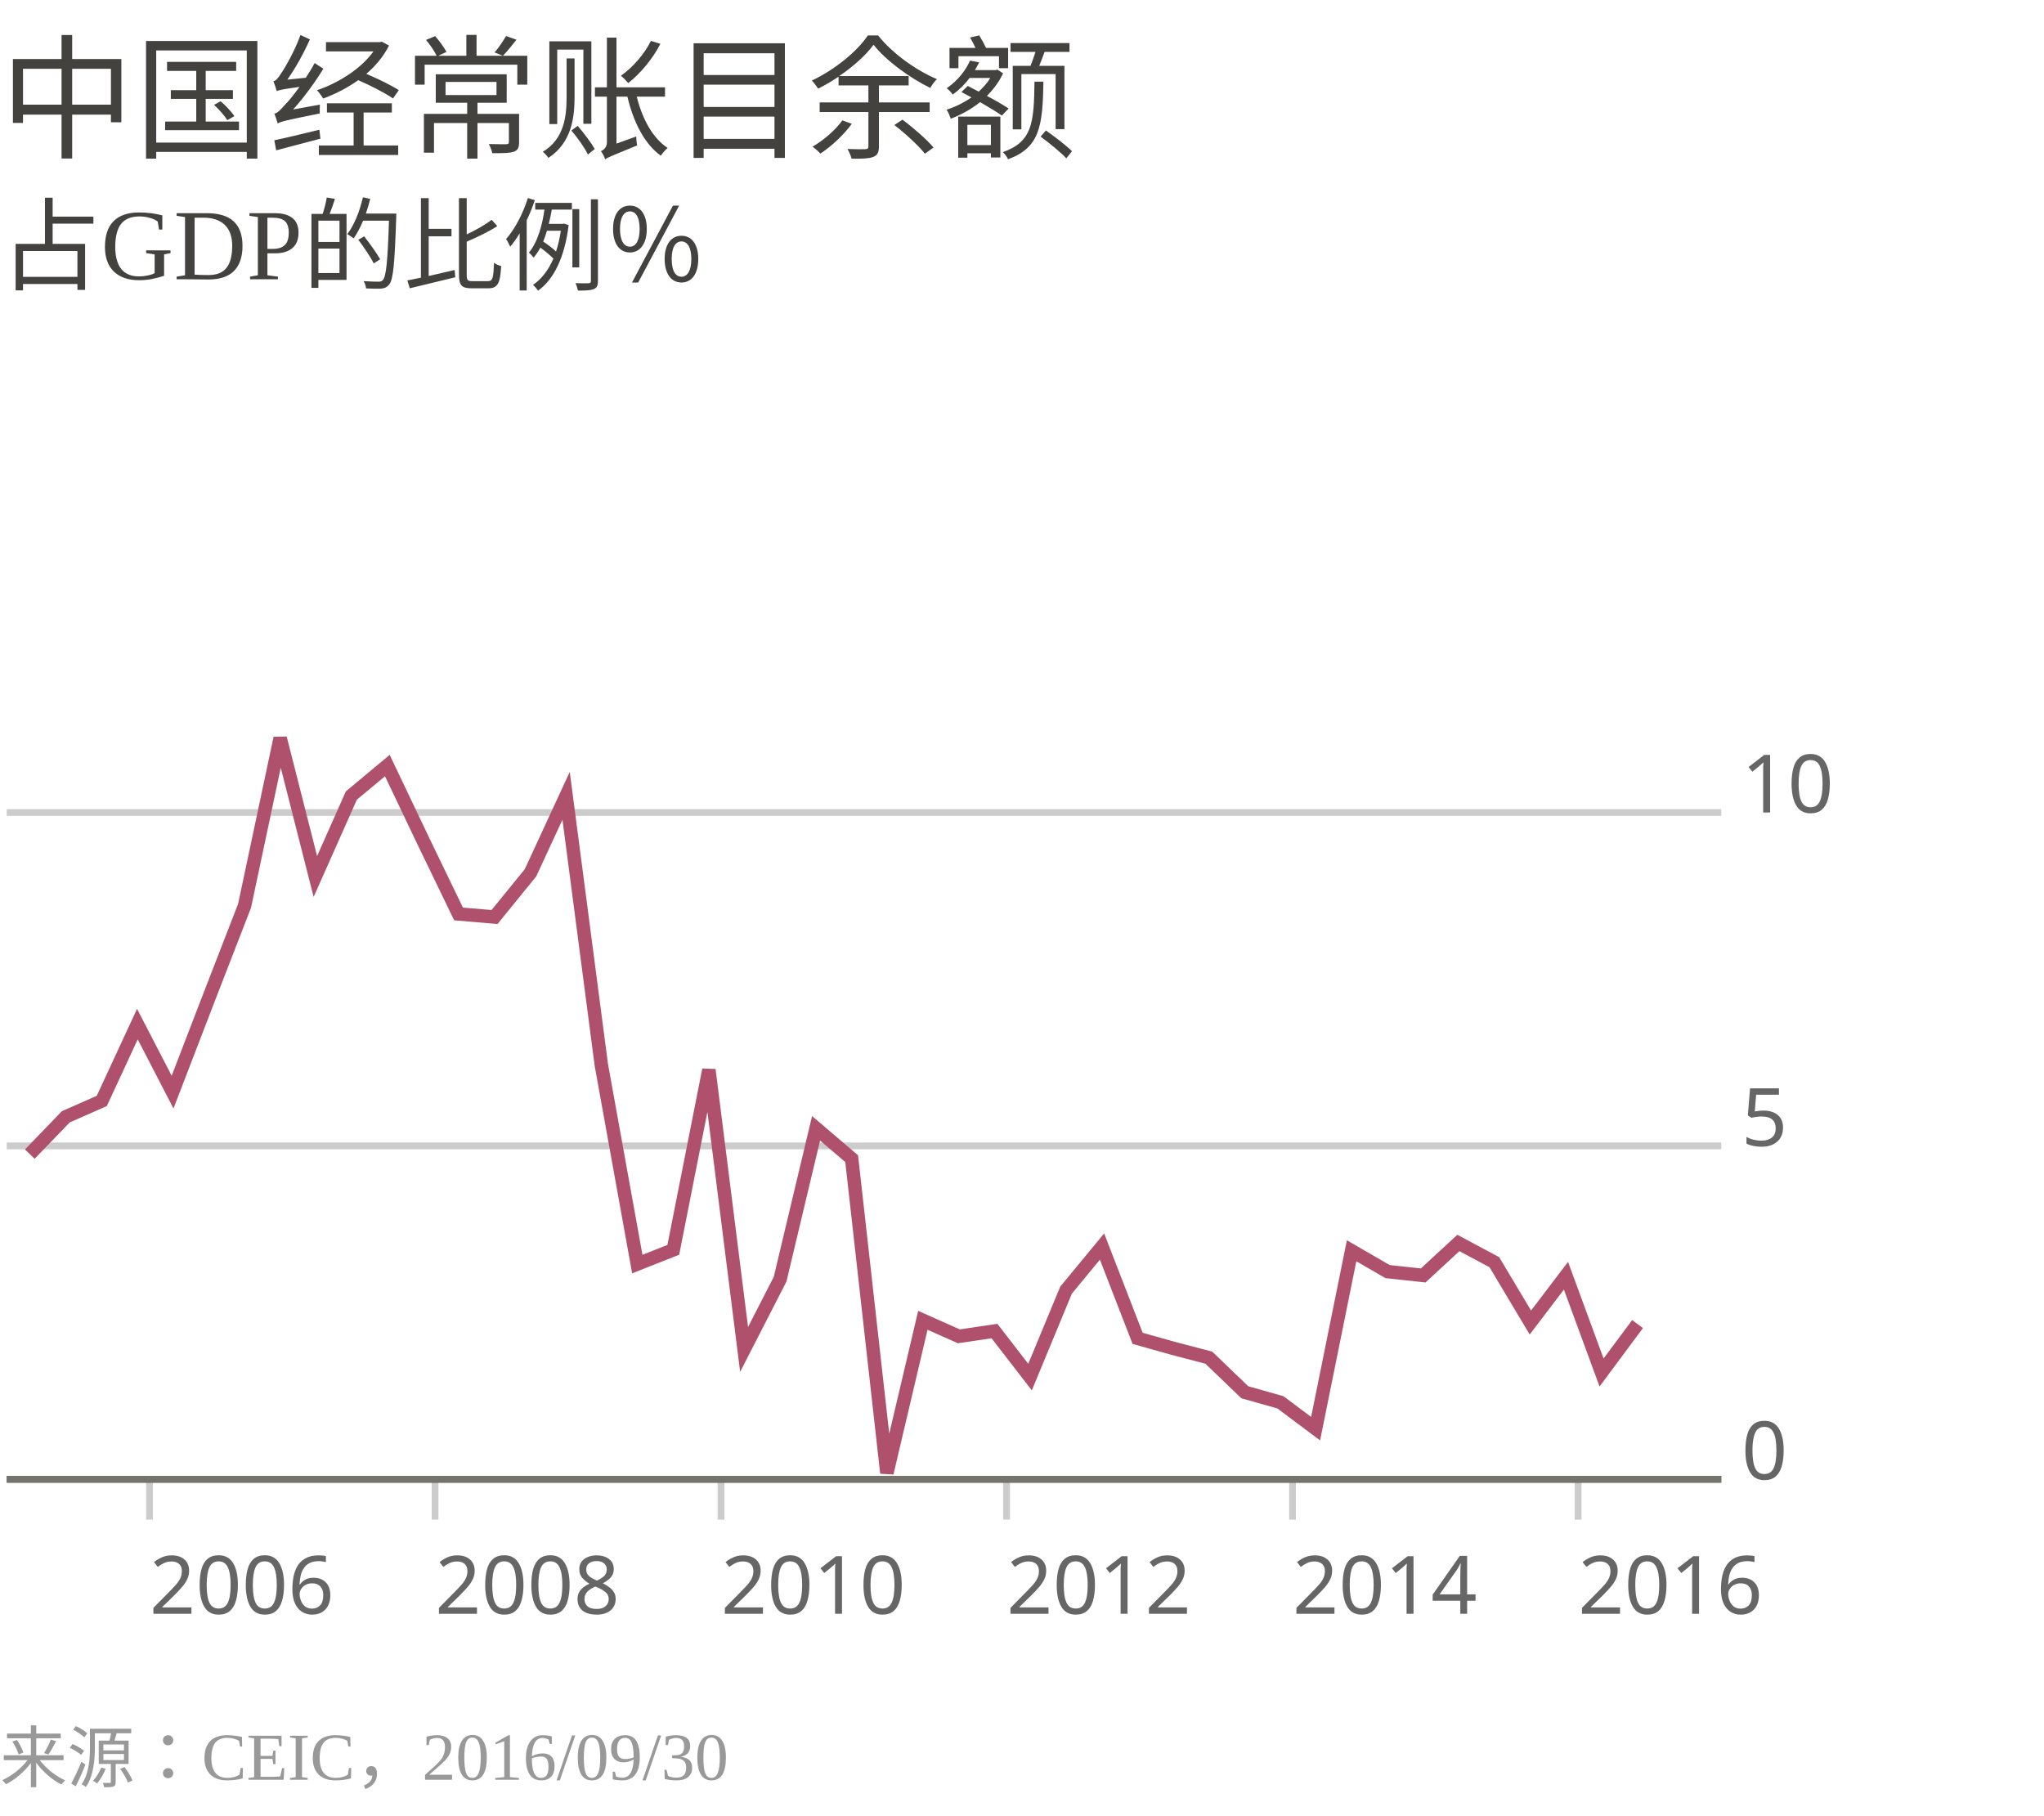
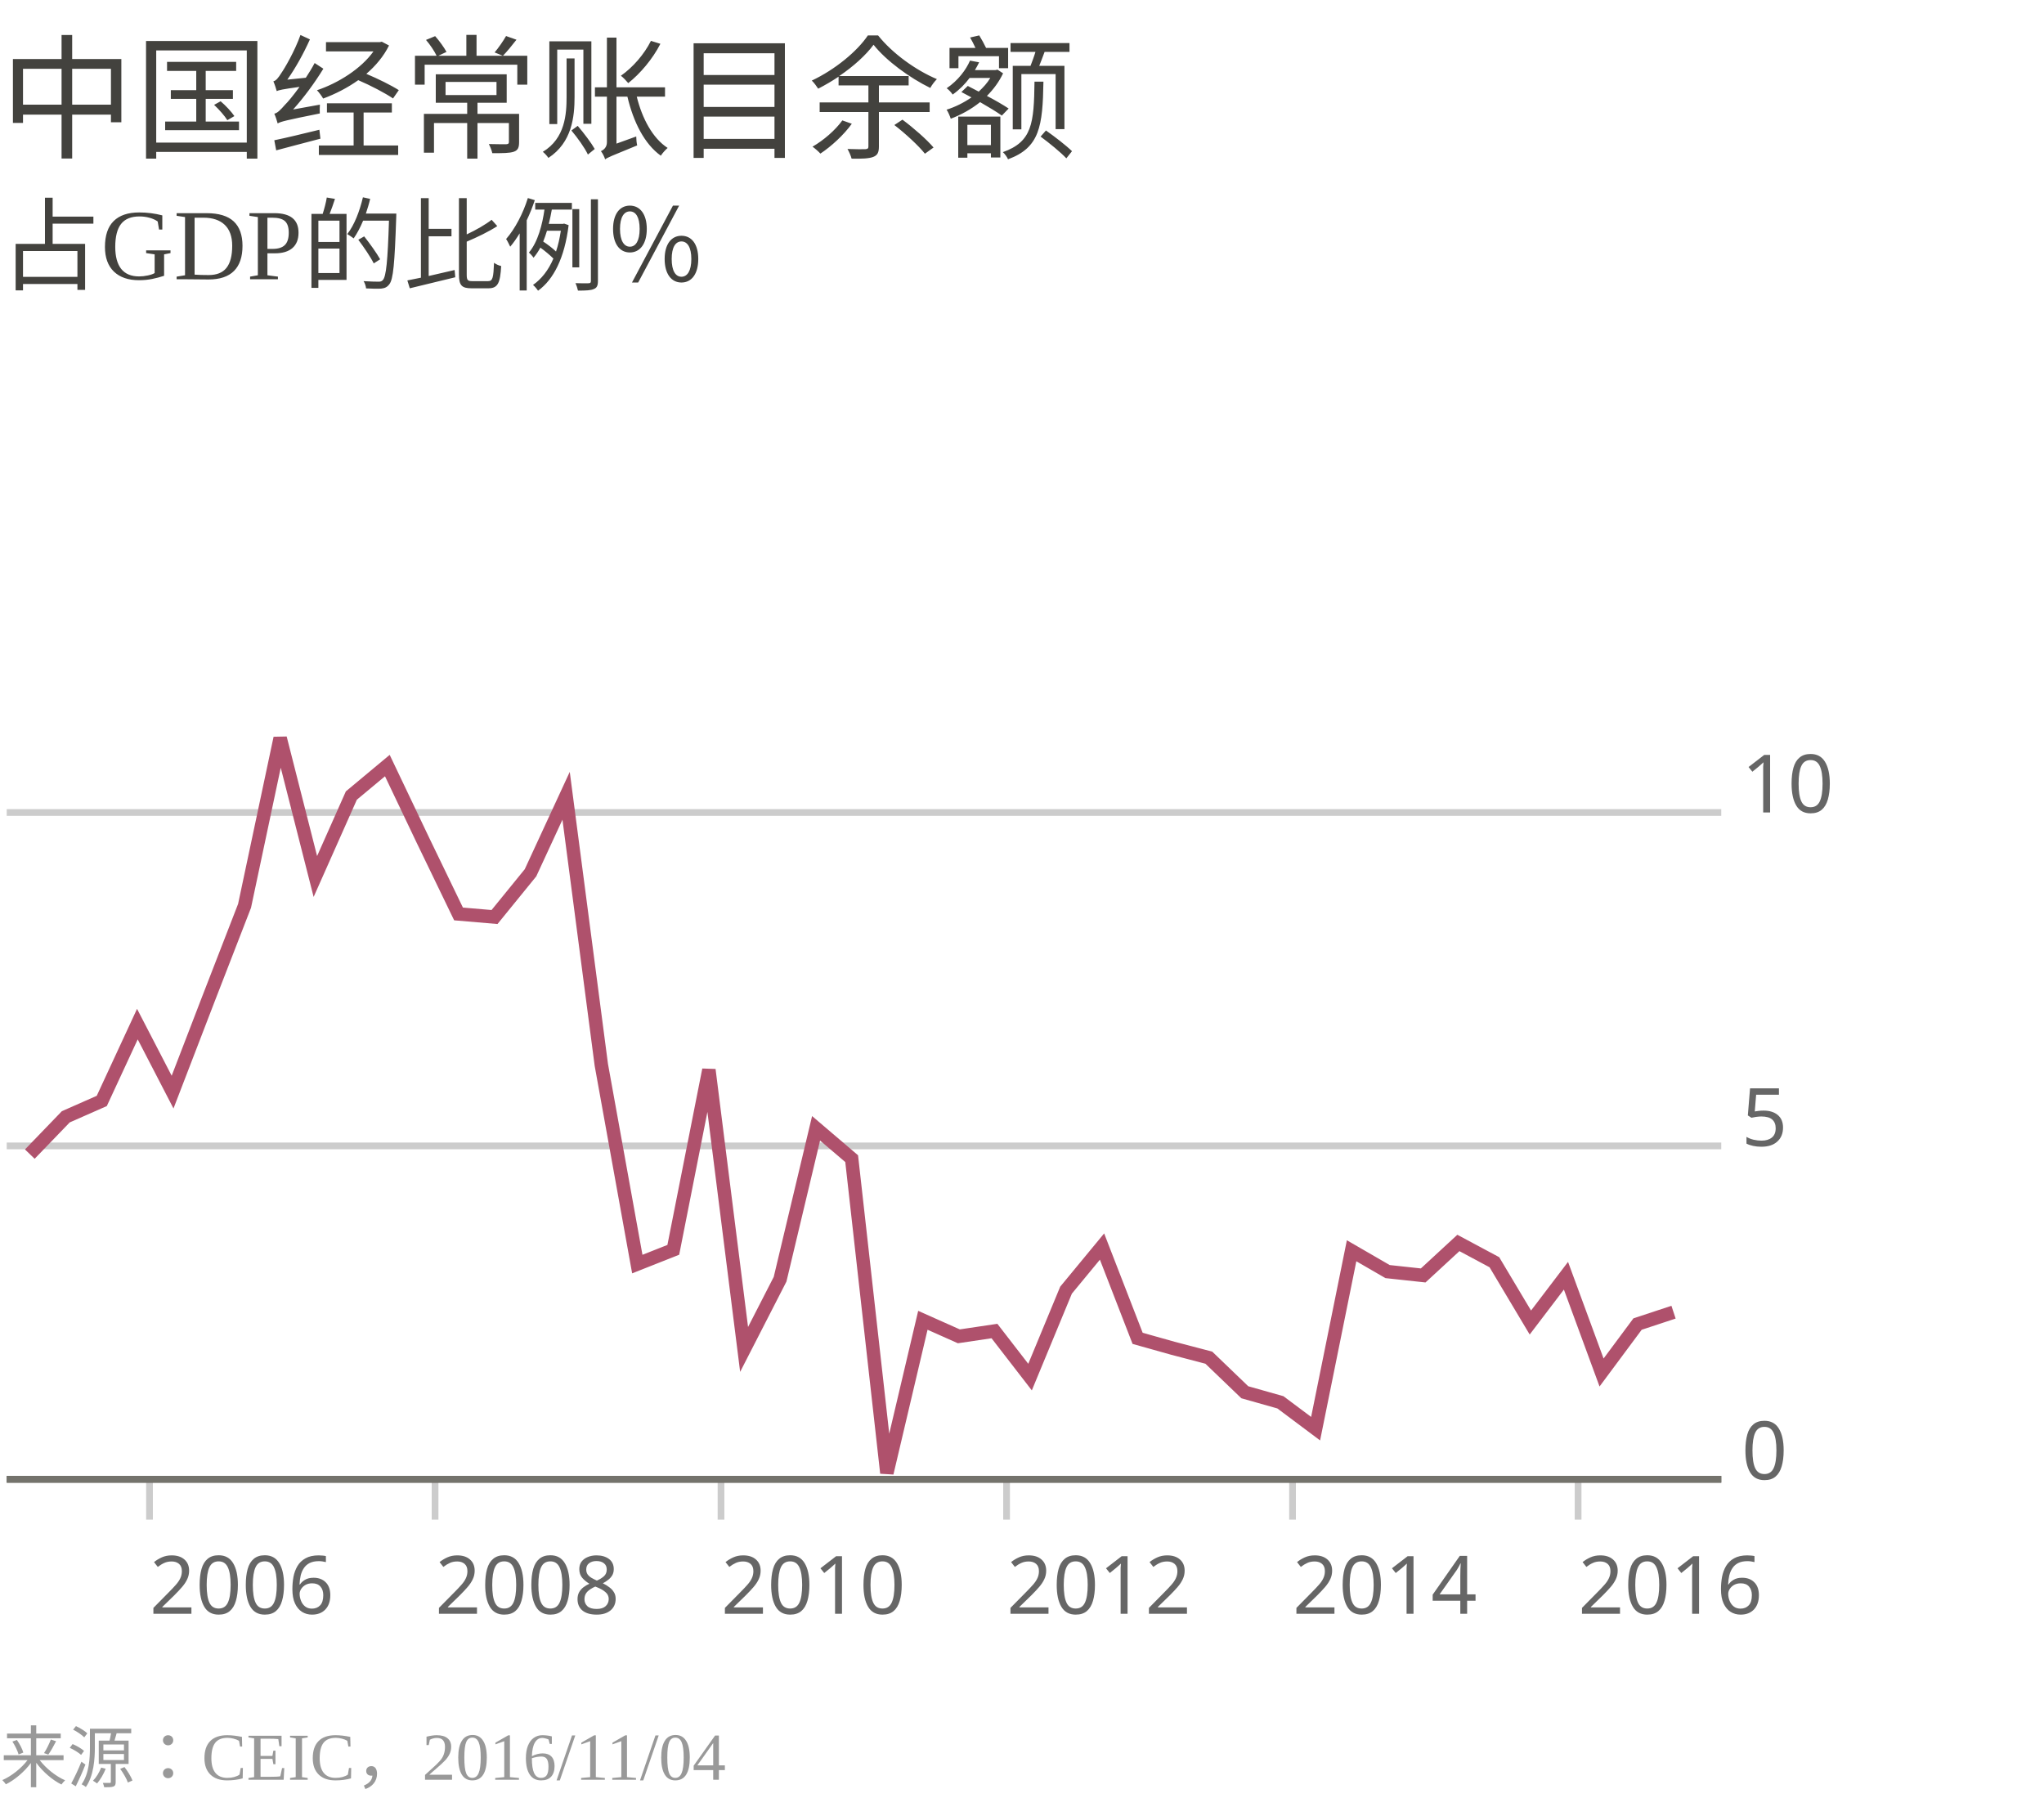
<svg xmlns="http://www.w3.org/2000/svg" viewBox="0 0 304 270">
  <text class="chart-title" fill="#43423e" font-size="20" y="22">中国经常账目余额</text>
  <text class="chart-subtitle" fill="#43423e" font-size="15" y="42">占GDP的比例％</text>
-   <text class="chart-source" font-size="10" fill-opacity="0.4" y="265">来源：CEIC，2016/09/30</text>
+   <text class="chart-source" font-size="10" fill-opacity="0.4" y="265">来源：CEIC，2016/11/04</text>
  <g transform="translate(1,100)">
    <g transform="translate(0,120)" class="x axis">
      <g class="tick" style="" transform="translate(21.23546,0)">
        <line y2="6" x2="0" fill="none" stroke="#000" stroke-opacity="0.2" />
        <text dy="0" style="" y="20" x="0" font-family="MetricWeb,sans-serif" fill-opacity="0.6" font-size="12" text-anchor="start">2006</text>
      </g>
      <g class="tick" style="" transform="translate(63.70637,0)">
        <line y2="6" x2="0" fill="none" stroke="#000" stroke-opacity="0.2" />
        <text dy="0" style="" y="20" x="0" font-family="MetricWeb,sans-serif" fill-opacity="0.6" font-size="12" text-anchor="start">2008</text>
      </g>
      <g class="tick" style="" transform="translate(106.2355,0)">
        <line y2="6" x2="0" fill="none" stroke="#000" stroke-opacity="0.2" />
        <text dy="0" style="" y="20" x="0" font-family="MetricWeb,sans-serif" fill-opacity="0.6" font-size="12" text-anchor="start">2010</text>
      </g>
      <g class="tick" style="" transform="translate(148.7064,0)">
        <line y2="6" x2="0" fill="none" stroke="#000" stroke-opacity="0.2" />
        <text dy="0" style="" y="20" x="0" font-family="MetricWeb,sans-serif" fill-opacity="0.6" font-size="12" text-anchor="start">2012</text>
      </g>
      <g class="tick" style="" transform="translate(191.2355,0)">
        <line y2="6" x2="0" fill="none" stroke="#000" stroke-opacity="0.2" />
        <text dy="0" style="" y="20" x="0" font-family="MetricWeb,sans-serif" fill-opacity="0.6" font-size="12" text-anchor="start">2014</text>
      </g>
      <g class="tick" style="" transform="translate(233.7064,0)">
        <line y2="6" x2="0" fill="none" stroke="#000" stroke-opacity="0.2" />
        <text dy="0" style="" y="20" x="0" font-family="MetricWeb,sans-serif" fill-opacity="0.6" font-size="12" text-anchor="start">2016</text>
      </g>
      <path class="domain" d="M0,0V0H255V0" fill="none" stroke="#74736c" />
    </g>
    <g transform="translate(255,0)" class="y axis">
      <g class="tick" style="" transform="translate(0,120)">
        <line x2="-255" y2="0" fill="none" stroke="#000" stroke-opacity="0.2" />
        <text dy="0" style="text-anchor: start;" x="3" y="0" font-family="MetricWeb,sans-serif" fill-opacity="0.6" font-size="12">0</text>
      </g>
      <g class="tick" style="" transform="translate(0,70.41667)">
        <line x2="-255" y2="0" fill="none" stroke="#000" stroke-opacity="0.2" />
        <text dy="0" style="text-anchor: start;" x="3" y="0" font-family="MetricWeb,sans-serif" fill-opacity="0.6" font-size="12">5</text>
      </g>
      <g class="tick" style="" transform="translate(0,20.83333)">
        <line x2="-255" y2="0" fill="none" stroke="#000" stroke-opacity="0.2" />
        <text dy="0" style="text-anchor: start;" x="3" y="0" font-family="MetricWeb,sans-serif" fill-opacity="0.6" font-size="12">10</text>
      </g>
      <path class="domain" d="M-255,1H0V120H-255" fill="none" stroke="#000" stroke-opacity="0" />
      <line class="highlight-line" x1="0" x2="-255" y1="120" y2="120" fill="none" stroke="#74736c" />
    </g>
    <g>
-       <path d="M3.433,71.639L8.785,66.089L14.138,63.729L19.432,52.305L24.668,62.417L30.021,48.509L35.373,34.714L40.667,9.776L45.903,30.352L51.256,18.312L56.608,13.854L61.903,24.967L67.197,35.921L72.55,36.378L77.902,29.799L83.196,18.347L88.433,58.362L93.785,87.992L99.138,85.874L104.432,59.1L109.668,100.686L115.021,90.246L120.373,67.8L125.667,72.316L130.903,119.063L136.256,96.352L141.608,98.737L146.903,97.95L152.197,104.799L157.55,91.87L162.902,85.386L168.196,99.038L173.433,100.509L178.785,101.912L184.138,107.055L189.432,108.551L194.668,112.47L200.021,86.012L205.373,89.109L210.667,89.682L215.903,84.85L221.256,87.717L226.608,96.686L231.903,89.725L237.197,104.118L242.55,96.912" stroke-width="2" fill="none" stroke="#af516c" />
+       <path d="M3.433,71.639L8.785,66.089L14.138,63.729L19.432,52.305L24.668,62.417L30.021,48.509L35.373,34.714L40.667,9.776L45.903,30.352L51.256,18.312L56.608,13.854L61.903,24.967L67.197,35.921L72.55,36.378L77.902,29.799L83.196,18.347L88.433,58.362L93.785,87.992L99.138,85.874L104.432,59.1L109.668,100.686L115.021,90.246L120.373,67.8L125.667,72.316L130.903,119.063L136.256,96.352L141.608,98.737L146.903,97.95L152.197,104.799L157.55,91.87L162.902,85.386L168.196,99.038L173.433,100.509L178.785,101.912L184.138,107.055L189.432,108.551L194.668,112.47L200.021,86.012L205.373,89.109L210.667,89.682L215.903,84.85L221.256,87.717L226.608,96.686L231.903,89.725L237.197,104.118L242.55,96.912L247.902,95.146" stroke-width="2" fill="none" stroke="#af516c" />
    </g>
  </g>
</svg>
